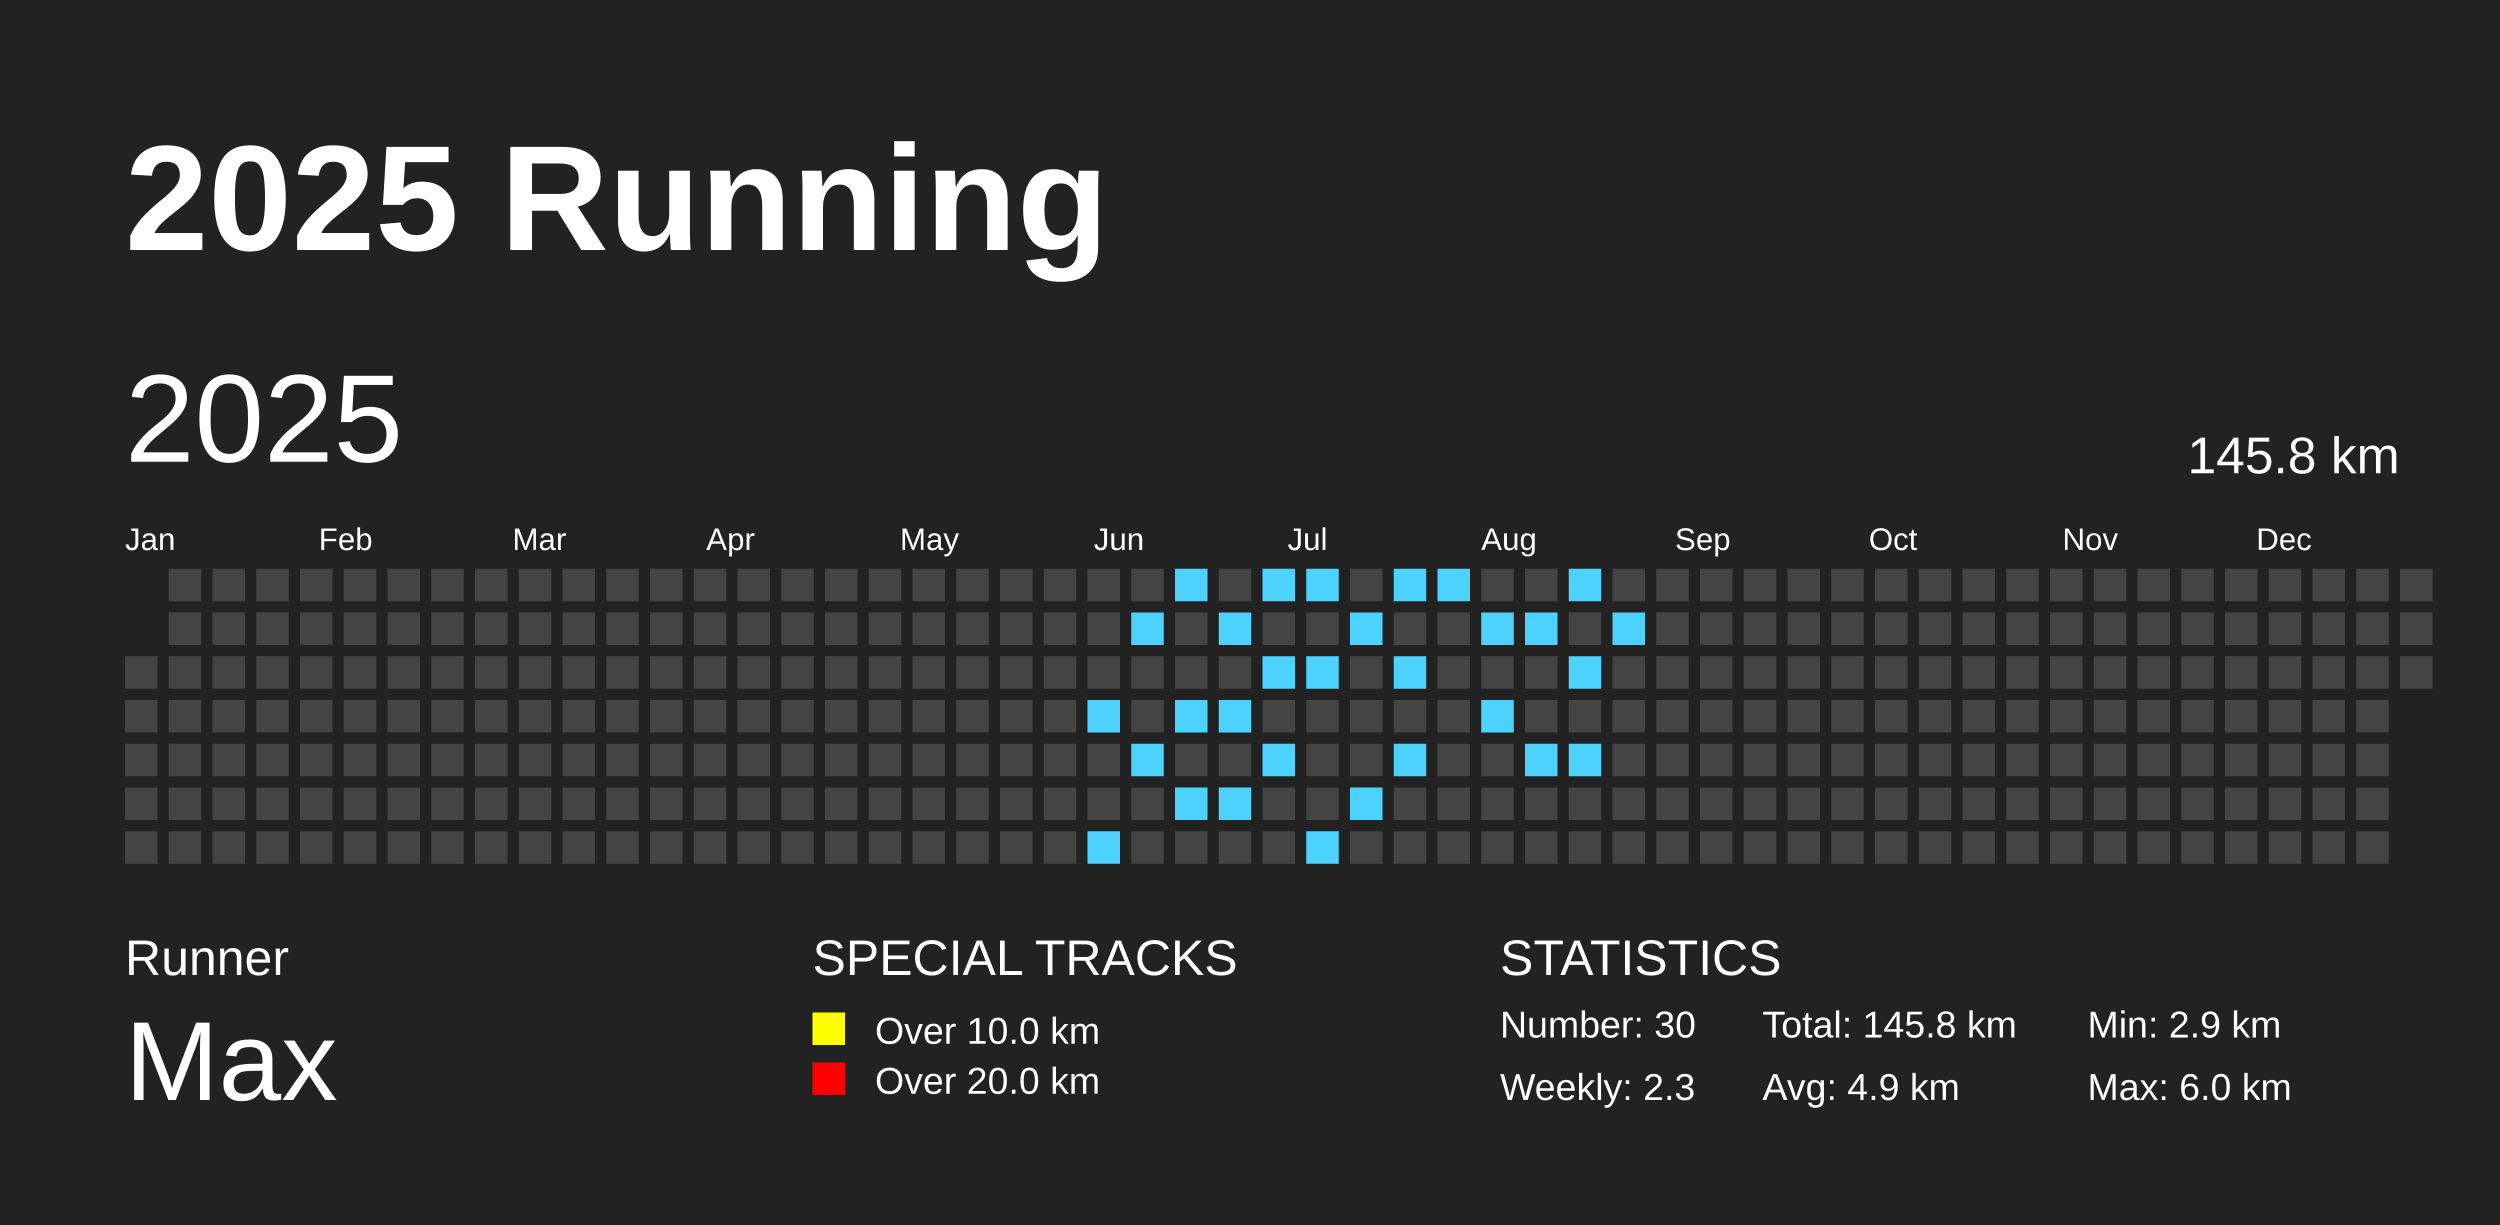
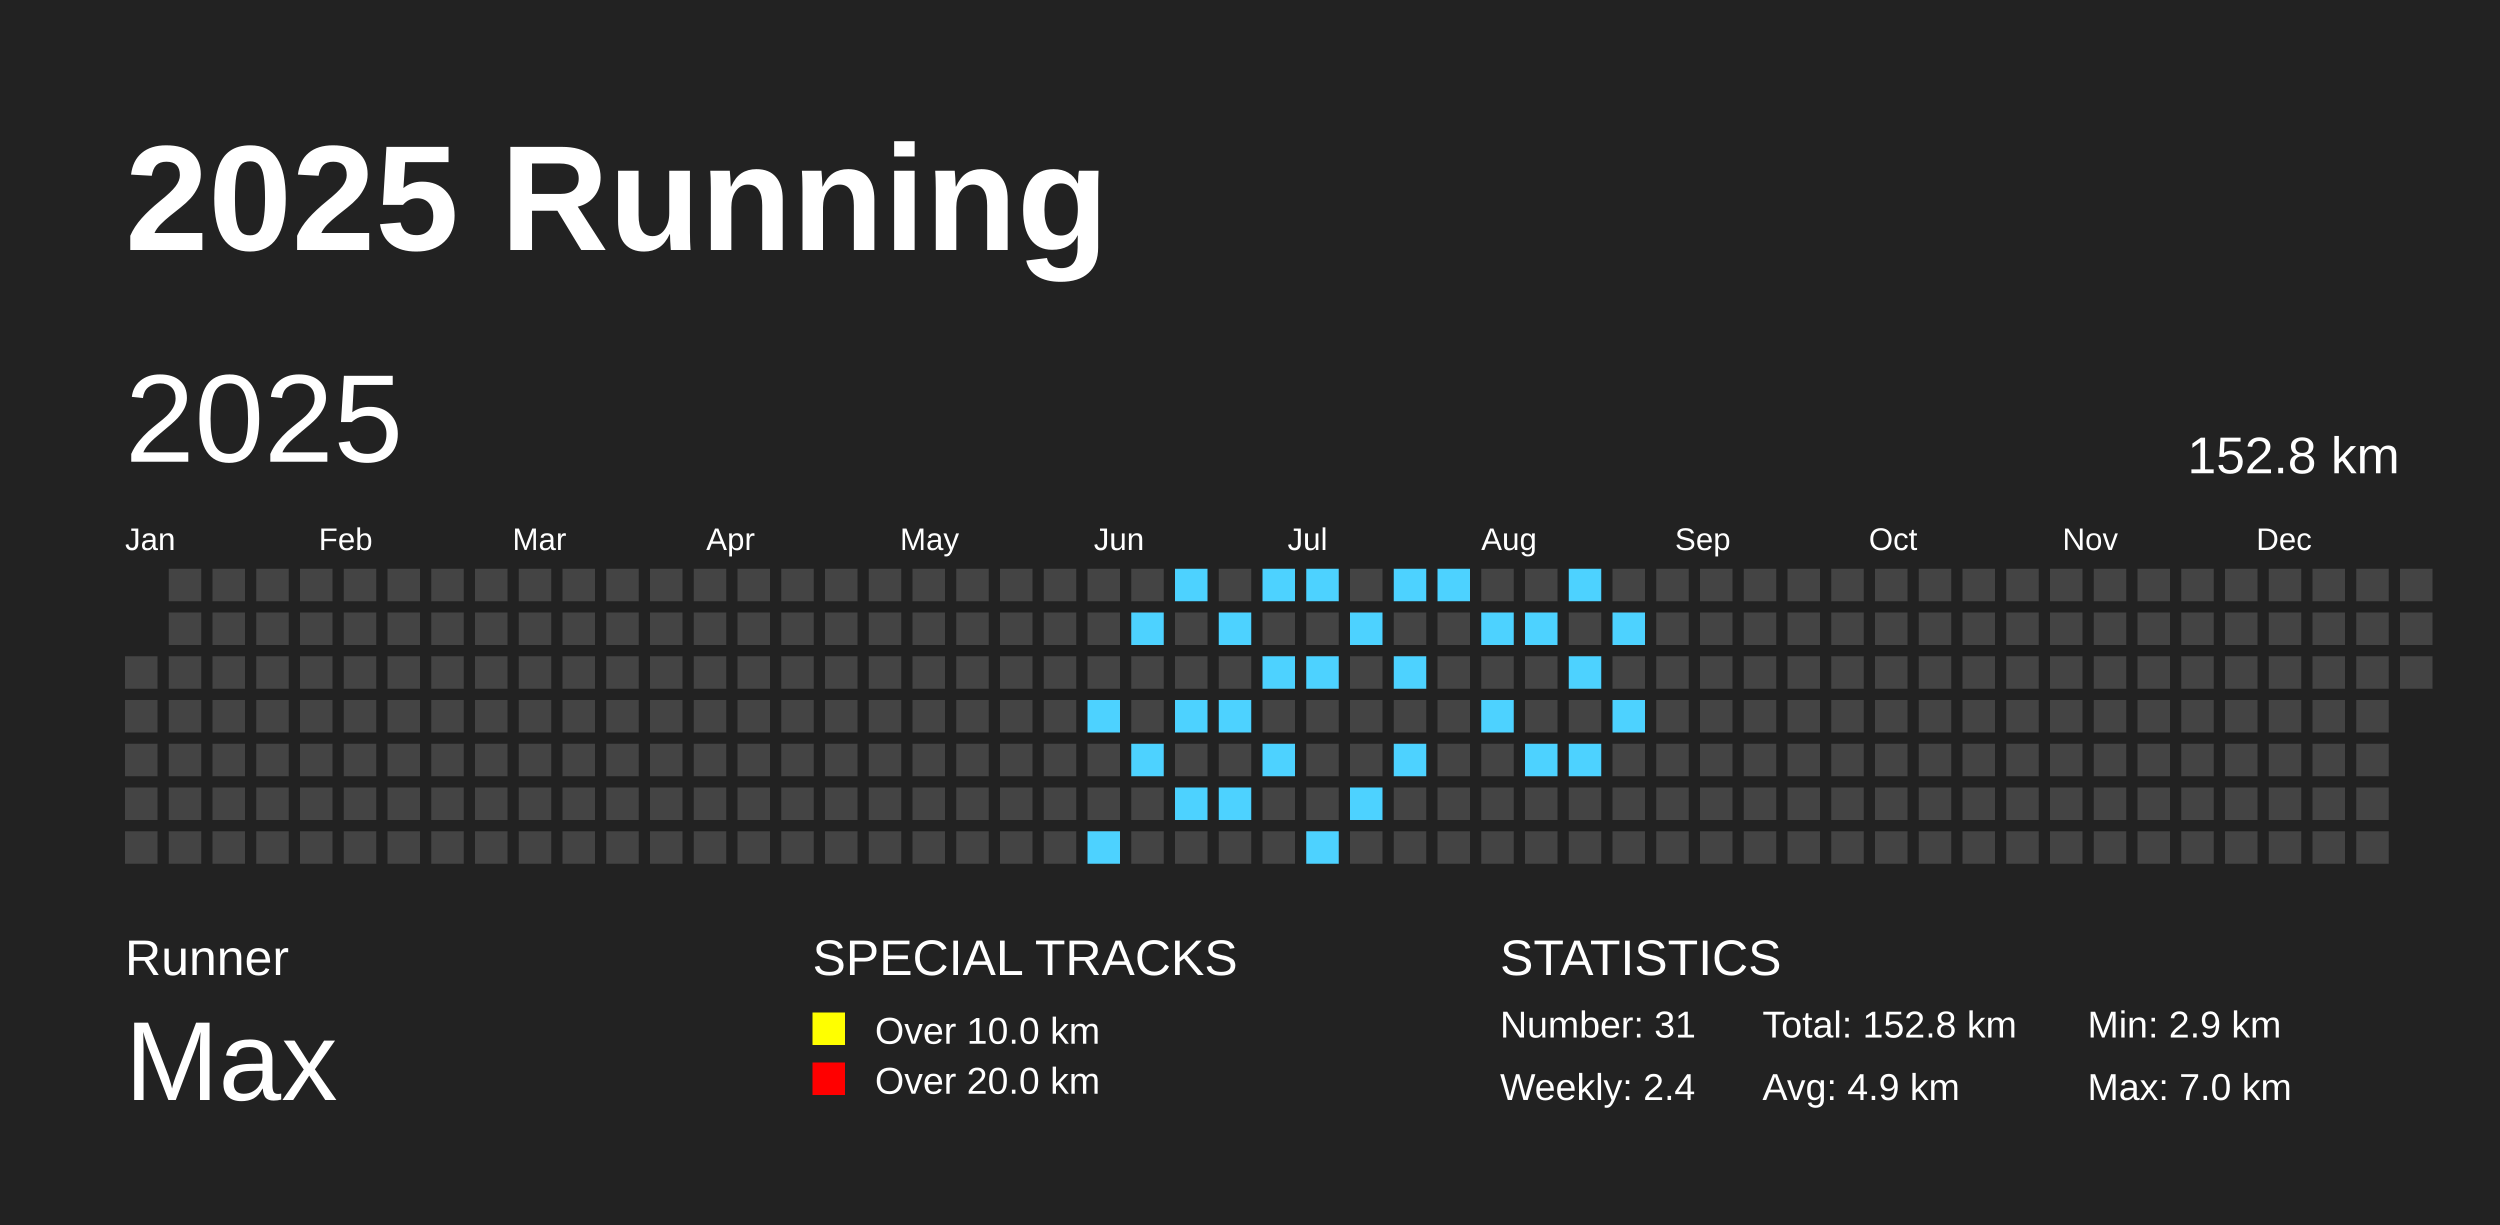
<svg xmlns="http://www.w3.org/2000/svg" baseProfile="full" height="98mm" version="1.1" viewBox="0,0,200,98" width="200mm">
  <defs />
  <rect fill="#222222" height="98" width="200" x="0" y="0" />
  <text fill="#FFFFFF" style="font-size:12px; font-family:Arial; font-weight:bold;" x="10" y="20">2025 Running</text>
  <text fill="#FFFFFF" style="font-size:4px; font-family:Arial" x="10" y="78">Runner</text>
  <text fill="#FFFFFF" style="font-size:9px; font-family:Arial" x="10" y="88">Max</text>
  <text fill="#FFFFFF" style="font-size:4px; font-family:Arial" x="65" y="78">SPECIAL TRACKS</text>
  <rect fill="yellow" height="2.6" width="2.6" x="65" y="81" />
  <text fill="#FFFFFF" style="font-size:3px; font-family:Arial" x="70" y="83.5">Over 10.0 km</text>
  <rect fill="red" height="2.6" width="2.6" x="65" y="85" />
  <text fill="#FFFFFF" style="font-size:3px; font-family:Arial" x="70" y="87.5">Over 20.0 km</text>
  <text fill="#FFFFFF" style="font-size:4px; font-family:Arial" x="120" y="78">STATISTICS</text>
-   <text fill="#FFFFFF" style="font-size:3px; font-family:Arial" x="120" y="83">Number: 30</text>
-   <text fill="#FFFFFF" style="font-size:3px; font-family:Arial" x="120" y="88">Weekly: 2.3</text>
-   <text fill="#FFFFFF" style="font-size:3px; font-family:Arial" x="141" y="83">Total: 145.8 km</text>
+   <text fill="#FFFFFF" style="font-size:3px; font-family:Arial" x="120" y="83">Number: 31</text>
+   <text fill="#FFFFFF" style="font-size:3px; font-family:Arial" x="120" y="88">Weekly: 2.4</text>
+   <text fill="#FFFFFF" style="font-size:3px; font-family:Arial" x="141" y="83">Total: 152.8 km</text>
  <text fill="#FFFFFF" style="font-size:3px; font-family:Arial" x="141" y="88">Avg: 4.9 km</text>
  <text fill="#FFFFFF" style="font-size:3px; font-family:Arial" x="167" y="83">Min: 2.9 km</text>
-   <text fill="#FFFFFF" style="font-size:3px; font-family:Arial" x="167" y="88">Max: 6.0 km</text>
+   <text fill="#FFFFFF" style="font-size:3px; font-family:Arial" x="167" y="88">Max: 7.0 km</text>
  <text dominant-baseline="hanging" fill="#FFFFFF" style="font-size:10.0px; font-family:Arial;" x="10" y="30">2025</text>
-   <text dominant-baseline="hanging" fill="#FFFFFF" style="font-size:4.125px; font-family:Arial;" x="175" y="35">145.8 km</text>
+   <text dominant-baseline="hanging" fill="#FFFFFF" style="font-size:4.125px; font-family:Arial;" x="175" y="35">152.8 km</text>
  <text fill="#FFFFFF" style="font-size:2.5px; font-family:Arial" x="10.0" y="44">Jan</text>
  <text fill="#FFFFFF" style="font-size:2.5px; font-family:Arial" x="25.5" y="44">Feb</text>
  <text fill="#FFFFFF" style="font-size:2.5px; font-family:Arial" x="41.0" y="44">Mar</text>
  <text fill="#FFFFFF" style="font-size:2.5px; font-family:Arial" x="56.5" y="44">Apr</text>
  <text fill="#FFFFFF" style="font-size:2.5px; font-family:Arial" x="72.0" y="44">May</text>
  <text fill="#FFFFFF" style="font-size:2.5px; font-family:Arial" x="87.5" y="44">Jun</text>
  <text fill="#FFFFFF" style="font-size:2.5px; font-family:Arial" x="103.0" y="44">Jul</text>
  <text fill="#FFFFFF" style="font-size:2.5px; font-family:Arial" x="118.5" y="44">Aug</text>
  <text fill="#FFFFFF" style="font-size:2.5px; font-family:Arial" x="134.0" y="44">Sep</text>
  <text fill="#FFFFFF" style="font-size:2.5px; font-family:Arial" x="149.5" y="44">Oct</text>
  <text fill="#FFFFFF" style="font-size:2.5px; font-family:Arial" x="165.0" y="44">Nov</text>
  <text fill="#FFFFFF" style="font-size:2.5px; font-family:Arial" x="180.5" y="44">Dec</text>
  <rect fill="#444444" height="2.6" width="2.6" x="10.0" y="52.5" />
  <rect fill="#444444" height="2.6" width="2.6" x="10.0" y="56.0" />
  <rect fill="#444444" height="2.6" width="2.6" x="10.0" y="59.5" />
  <rect fill="#444444" height="2.6" width="2.6" x="10.0" y="63.0" />
  <rect fill="#444444" height="2.6" width="2.6" x="10.0" y="66.5" />
  <rect fill="#444444" height="2.6" width="2.6" x="13.5" y="45.5" />
  <rect fill="#444444" height="2.6" width="2.6" x="13.5" y="49.0" />
  <rect fill="#444444" height="2.6" width="2.6" x="13.5" y="52.5" />
  <rect fill="#444444" height="2.6" width="2.6" x="13.5" y="56.0" />
  <rect fill="#444444" height="2.6" width="2.6" x="13.5" y="59.5" />
  <rect fill="#444444" height="2.6" width="2.6" x="13.5" y="63.0" />
  <rect fill="#444444" height="2.6" width="2.6" x="13.5" y="66.5" />
  <rect fill="#444444" height="2.6" width="2.6" x="17.0" y="45.5" />
  <rect fill="#444444" height="2.6" width="2.6" x="17.0" y="49.0" />
  <rect fill="#444444" height="2.6" width="2.6" x="17.0" y="52.5" />
  <rect fill="#444444" height="2.6" width="2.6" x="17.0" y="56.0" />
  <rect fill="#444444" height="2.6" width="2.6" x="17.0" y="59.5" />
  <rect fill="#444444" height="2.6" width="2.6" x="17.0" y="63.0" />
  <rect fill="#444444" height="2.6" width="2.6" x="17.0" y="66.5" />
  <rect fill="#444444" height="2.6" width="2.6" x="20.5" y="45.5" />
  <rect fill="#444444" height="2.6" width="2.6" x="20.5" y="49.0" />
  <rect fill="#444444" height="2.6" width="2.6" x="20.5" y="52.5" />
  <rect fill="#444444" height="2.6" width="2.6" x="20.5" y="56.0" />
  <rect fill="#444444" height="2.6" width="2.6" x="20.5" y="59.5" />
  <rect fill="#444444" height="2.6" width="2.6" x="20.5" y="63.0" />
  <rect fill="#444444" height="2.6" width="2.6" x="20.5" y="66.5" />
  <rect fill="#444444" height="2.6" width="2.6" x="24.0" y="45.5" />
  <rect fill="#444444" height="2.6" width="2.6" x="24.0" y="49.0" />
  <rect fill="#444444" height="2.6" width="2.6" x="24.0" y="52.5" />
  <rect fill="#444444" height="2.6" width="2.6" x="24.0" y="56.0" />
  <rect fill="#444444" height="2.6" width="2.6" x="24.0" y="59.5" />
  <rect fill="#444444" height="2.6" width="2.6" x="24.0" y="63.0" />
  <rect fill="#444444" height="2.6" width="2.6" x="24.0" y="66.5" />
  <rect fill="#444444" height="2.6" width="2.6" x="27.5" y="45.5" />
  <rect fill="#444444" height="2.6" width="2.6" x="27.5" y="49.0" />
  <rect fill="#444444" height="2.6" width="2.6" x="27.5" y="52.5" />
  <rect fill="#444444" height="2.6" width="2.6" x="27.5" y="56.0" />
  <rect fill="#444444" height="2.6" width="2.6" x="27.5" y="59.5" />
  <rect fill="#444444" height="2.6" width="2.6" x="27.5" y="63.0" />
  <rect fill="#444444" height="2.6" width="2.6" x="27.5" y="66.5" />
  <rect fill="#444444" height="2.6" width="2.6" x="31.0" y="45.5" />
  <rect fill="#444444" height="2.6" width="2.6" x="31.0" y="49.0" />
  <rect fill="#444444" height="2.6" width="2.6" x="31.0" y="52.5" />
  <rect fill="#444444" height="2.6" width="2.6" x="31.0" y="56.0" />
  <rect fill="#444444" height="2.6" width="2.6" x="31.0" y="59.5" />
  <rect fill="#444444" height="2.6" width="2.6" x="31.0" y="63.0" />
  <rect fill="#444444" height="2.6" width="2.6" x="31.0" y="66.5" />
  <rect fill="#444444" height="2.6" width="2.6" x="34.5" y="45.5" />
  <rect fill="#444444" height="2.6" width="2.6" x="34.5" y="49.0" />
  <rect fill="#444444" height="2.6" width="2.6" x="34.5" y="52.5" />
  <rect fill="#444444" height="2.6" width="2.6" x="34.5" y="56.0" />
  <rect fill="#444444" height="2.6" width="2.6" x="34.5" y="59.5" />
  <rect fill="#444444" height="2.6" width="2.6" x="34.5" y="63.0" />
  <rect fill="#444444" height="2.6" width="2.6" x="34.5" y="66.5" />
  <rect fill="#444444" height="2.6" width="2.6" x="38.0" y="45.5" />
  <rect fill="#444444" height="2.6" width="2.6" x="38.0" y="49.0" />
  <rect fill="#444444" height="2.6" width="2.6" x="38.0" y="52.5" />
  <rect fill="#444444" height="2.6" width="2.6" x="38.0" y="56.0" />
  <rect fill="#444444" height="2.6" width="2.6" x="38.0" y="59.5" />
  <rect fill="#444444" height="2.6" width="2.6" x="38.0" y="63.0" />
  <rect fill="#444444" height="2.6" width="2.6" x="38.0" y="66.5" />
  <rect fill="#444444" height="2.6" width="2.6" x="41.5" y="45.5" />
  <rect fill="#444444" height="2.6" width="2.6" x="41.5" y="49.0" />
  <rect fill="#444444" height="2.6" width="2.6" x="41.5" y="52.5" />
  <rect fill="#444444" height="2.6" width="2.6" x="41.5" y="56.0" />
  <rect fill="#444444" height="2.6" width="2.6" x="41.5" y="59.5" />
  <rect fill="#444444" height="2.6" width="2.6" x="41.5" y="63.0" />
  <rect fill="#444444" height="2.6" width="2.6" x="41.5" y="66.5" />
  <rect fill="#444444" height="2.6" width="2.6" x="45.0" y="45.5" />
  <rect fill="#444444" height="2.6" width="2.6" x="45.0" y="49.0" />
  <rect fill="#444444" height="2.6" width="2.6" x="45.0" y="52.5" />
  <rect fill="#444444" height="2.6" width="2.6" x="45.0" y="56.0" />
  <rect fill="#444444" height="2.6" width="2.6" x="45.0" y="59.5" />
  <rect fill="#444444" height="2.6" width="2.6" x="45.0" y="63.0" />
  <rect fill="#444444" height="2.6" width="2.6" x="45.0" y="66.5" />
  <rect fill="#444444" height="2.6" width="2.6" x="48.5" y="45.5" />
  <rect fill="#444444" height="2.6" width="2.6" x="48.5" y="49.0" />
  <rect fill="#444444" height="2.6" width="2.6" x="48.5" y="52.5" />
  <rect fill="#444444" height="2.6" width="2.6" x="48.5" y="56.0" />
  <rect fill="#444444" height="2.6" width="2.6" x="48.5" y="59.5" />
  <rect fill="#444444" height="2.6" width="2.6" x="48.5" y="63.0" />
  <rect fill="#444444" height="2.6" width="2.6" x="48.5" y="66.5" />
  <rect fill="#444444" height="2.6" width="2.6" x="52.0" y="45.5" />
  <rect fill="#444444" height="2.6" width="2.6" x="52.0" y="49.0" />
  <rect fill="#444444" height="2.6" width="2.6" x="52.0" y="52.5" />
  <rect fill="#444444" height="2.6" width="2.6" x="52.0" y="56.0" />
  <rect fill="#444444" height="2.6" width="2.6" x="52.0" y="59.5" />
  <rect fill="#444444" height="2.6" width="2.6" x="52.0" y="63.0" />
  <rect fill="#444444" height="2.6" width="2.6" x="52.0" y="66.5" />
  <rect fill="#444444" height="2.6" width="2.6" x="55.5" y="45.5" />
  <rect fill="#444444" height="2.6" width="2.6" x="55.5" y="49.0" />
  <rect fill="#444444" height="2.6" width="2.6" x="55.5" y="52.5" />
  <rect fill="#444444" height="2.6" width="2.6" x="55.5" y="56.0" />
  <rect fill="#444444" height="2.6" width="2.6" x="55.5" y="59.5" />
  <rect fill="#444444" height="2.6" width="2.6" x="55.5" y="63.0" />
  <rect fill="#444444" height="2.6" width="2.6" x="55.5" y="66.5" />
  <rect fill="#444444" height="2.6" width="2.6" x="59.0" y="45.5" />
  <rect fill="#444444" height="2.6" width="2.6" x="59.0" y="49.0" />
  <rect fill="#444444" height="2.6" width="2.6" x="59.0" y="52.5" />
  <rect fill="#444444" height="2.6" width="2.6" x="59.0" y="56.0" />
  <rect fill="#444444" height="2.6" width="2.6" x="59.0" y="59.5" />
  <rect fill="#444444" height="2.6" width="2.6" x="59.0" y="63.0" />
  <rect fill="#444444" height="2.6" width="2.6" x="59.0" y="66.5" />
  <rect fill="#444444" height="2.6" width="2.6" x="62.5" y="45.5" />
  <rect fill="#444444" height="2.6" width="2.6" x="62.5" y="49.0" />
  <rect fill="#444444" height="2.6" width="2.6" x="62.5" y="52.5" />
  <rect fill="#444444" height="2.6" width="2.6" x="62.5" y="56.0" />
  <rect fill="#444444" height="2.6" width="2.6" x="62.5" y="59.5" />
  <rect fill="#444444" height="2.6" width="2.6" x="62.5" y="63.0" />
  <rect fill="#444444" height="2.6" width="2.6" x="62.5" y="66.5" />
  <rect fill="#444444" height="2.6" width="2.6" x="66.0" y="45.5" />
  <rect fill="#444444" height="2.6" width="2.6" x="66.0" y="49.0" />
  <rect fill="#444444" height="2.6" width="2.6" x="66.0" y="52.5" />
  <rect fill="#444444" height="2.6" width="2.6" x="66.0" y="56.0" />
  <rect fill="#444444" height="2.6" width="2.6" x="66.0" y="59.5" />
  <rect fill="#444444" height="2.6" width="2.6" x="66.0" y="63.0" />
  <rect fill="#444444" height="2.6" width="2.6" x="66.0" y="66.5" />
  <rect fill="#444444" height="2.6" width="2.6" x="69.5" y="45.5" />
  <rect fill="#444444" height="2.6" width="2.6" x="69.5" y="49.0" />
  <rect fill="#444444" height="2.6" width="2.6" x="69.5" y="52.5" />
  <rect fill="#444444" height="2.6" width="2.6" x="69.5" y="56.0" />
  <rect fill="#444444" height="2.6" width="2.6" x="69.5" y="59.5" />
  <rect fill="#444444" height="2.6" width="2.6" x="69.5" y="63.0" />
  <rect fill="#444444" height="2.6" width="2.6" x="69.5" y="66.5" />
  <rect fill="#444444" height="2.6" width="2.6" x="73.0" y="45.5" />
  <rect fill="#444444" height="2.6" width="2.6" x="73.0" y="49.0" />
  <rect fill="#444444" height="2.6" width="2.6" x="73.0" y="52.5" />
  <rect fill="#444444" height="2.6" width="2.6" x="73.0" y="56.0" />
  <rect fill="#444444" height="2.6" width="2.6" x="73.0" y="59.5" />
  <rect fill="#444444" height="2.6" width="2.6" x="73.0" y="63.0" />
  <rect fill="#444444" height="2.6" width="2.6" x="73.0" y="66.5" />
  <rect fill="#444444" height="2.6" width="2.6" x="76.5" y="45.5" />
  <rect fill="#444444" height="2.6" width="2.6" x="76.5" y="49.0" />
  <rect fill="#444444" height="2.6" width="2.6" x="76.5" y="52.5" />
  <rect fill="#444444" height="2.6" width="2.6" x="76.5" y="56.0" />
  <rect fill="#444444" height="2.6" width="2.6" x="76.5" y="59.5" />
  <rect fill="#444444" height="2.6" width="2.6" x="76.5" y="63.0" />
  <rect fill="#444444" height="2.6" width="2.6" x="76.5" y="66.5" />
  <rect fill="#444444" height="2.6" width="2.6" x="80.0" y="45.5" />
  <rect fill="#444444" height="2.6" width="2.6" x="80.0" y="49.0" />
  <rect fill="#444444" height="2.6" width="2.6" x="80.0" y="52.5" />
  <rect fill="#444444" height="2.6" width="2.6" x="80.0" y="56.0" />
  <rect fill="#444444" height="2.6" width="2.6" x="80.0" y="59.5" />
  <rect fill="#444444" height="2.6" width="2.6" x="80.0" y="63.0" />
  <rect fill="#444444" height="2.6" width="2.6" x="80.0" y="66.5" />
  <rect fill="#444444" height="2.6" width="2.6" x="83.5" y="45.5" />
  <rect fill="#444444" height="2.6" width="2.6" x="83.5" y="49.0" />
  <rect fill="#444444" height="2.6" width="2.6" x="83.5" y="52.5" />
  <rect fill="#444444" height="2.6" width="2.6" x="83.5" y="56.0" />
  <rect fill="#444444" height="2.6" width="2.6" x="83.5" y="59.5" />
  <rect fill="#444444" height="2.6" width="2.6" x="83.5" y="63.0" />
  <rect fill="#444444" height="2.6" width="2.6" x="83.5" y="66.5" />
  <rect fill="#444444" height="2.6" width="2.6" x="87.0" y="45.5" />
  <rect fill="#444444" height="2.6" width="2.6" x="87.0" y="49.0" />
  <rect fill="#444444" height="2.6" width="2.6" x="87.0" y="52.5" />
  <rect fill="#4DD2FF" height="2.6" width="2.6" x="87.0" y="56.0" />
  <rect fill="#444444" height="2.6" width="2.6" x="87.0" y="59.5" />
  <rect fill="#444444" height="2.6" width="2.6" x="87.0" y="63.0" />
  <rect fill="#4DD2FF" height="2.6" width="2.6" x="87.0" y="66.5" />
  <rect fill="#444444" height="2.6" width="2.6" x="90.5" y="45.5" />
  <rect fill="#4DD2FF" height="2.6" width="2.6" x="90.5" y="49.0" />
  <rect fill="#444444" height="2.6" width="2.6" x="90.5" y="52.5" />
  <rect fill="#444444" height="2.6" width="2.6" x="90.5" y="56.0" />
  <rect fill="#4DD2FF" height="2.6" width="2.6" x="90.5" y="59.5" />
  <rect fill="#444444" height="2.6" width="2.6" x="90.5" y="63.0" />
  <rect fill="#444444" height="2.6" width="2.6" x="90.5" y="66.5" />
  <rect fill="#4DD2FF" height="2.6" width="2.6" x="94.0" y="45.5" />
  <rect fill="#444444" height="2.6" width="2.6" x="94.0" y="49.0" />
  <rect fill="#444444" height="2.6" width="2.6" x="94.0" y="52.5" />
  <rect fill="#4DD2FF" height="2.6" width="2.6" x="94.0" y="56.0" />
  <rect fill="#444444" height="2.6" width="2.6" x="94.0" y="59.5" />
  <rect fill="#4DD2FF" height="2.6" width="2.6" x="94.0" y="63.0" />
  <rect fill="#444444" height="2.6" width="2.6" x="94.0" y="66.5" />
  <rect fill="#444444" height="2.6" width="2.6" x="97.5" y="45.5" />
  <rect fill="#4DD2FF" height="2.6" width="2.6" x="97.5" y="49.0" />
  <rect fill="#444444" height="2.6" width="2.6" x="97.5" y="52.5" />
  <rect fill="#4DD2FF" height="2.6" width="2.6" x="97.5" y="56.0" />
  <rect fill="#444444" height="2.6" width="2.6" x="97.5" y="59.5" />
  <rect fill="#4DD2FF" height="2.6" width="2.6" x="97.5" y="63.0" />
  <rect fill="#444444" height="2.6" width="2.6" x="97.5" y="66.5" />
  <rect fill="#4DD2FF" height="2.6" width="2.6" x="101.0" y="45.5" />
  <rect fill="#444444" height="2.6" width="2.6" x="101.0" y="49.0" />
  <rect fill="#4DD2FF" height="2.6" width="2.6" x="101.0" y="52.5" />
  <rect fill="#444444" height="2.6" width="2.6" x="101.0" y="56.0" />
  <rect fill="#4DD2FF" height="2.6" width="2.6" x="101.0" y="59.5" />
  <rect fill="#444444" height="2.6" width="2.6" x="101.0" y="63.0" />
  <rect fill="#444444" height="2.6" width="2.6" x="101.0" y="66.5" />
  <rect fill="#4DD2FF" height="2.6" width="2.6" x="104.5" y="45.5" />
  <rect fill="#444444" height="2.6" width="2.6" x="104.5" y="49.0" />
  <rect fill="#4DD2FF" height="2.6" width="2.6" x="104.5" y="52.5" />
  <rect fill="#444444" height="2.6" width="2.6" x="104.5" y="56.0" />
  <rect fill="#444444" height="2.6" width="2.6" x="104.5" y="59.5" />
  <rect fill="#444444" height="2.6" width="2.6" x="104.5" y="63.0" />
  <rect fill="#4DD2FF" height="2.6" width="2.6" x="104.5" y="66.5" />
  <rect fill="#444444" height="2.6" width="2.6" x="108.0" y="45.5" />
  <rect fill="#4DD2FF" height="2.6" width="2.6" x="108.0" y="49.0" />
  <rect fill="#444444" height="2.6" width="2.6" x="108.0" y="52.5" />
  <rect fill="#444444" height="2.6" width="2.6" x="108.0" y="56.0" />
  <rect fill="#444444" height="2.6" width="2.6" x="108.0" y="59.5" />
  <rect fill="#4DD2FF" height="2.6" width="2.6" x="108.0" y="63.0" />
  <rect fill="#444444" height="2.6" width="2.6" x="108.0" y="66.5" />
  <rect fill="#4DD2FF" height="2.6" width="2.6" x="111.5" y="45.5" />
  <rect fill="#444444" height="2.6" width="2.6" x="111.5" y="49.0" />
  <rect fill="#4DD2FF" height="2.6" width="2.6" x="111.5" y="52.5" />
  <rect fill="#444444" height="2.6" width="2.6" x="111.5" y="56.0" />
  <rect fill="#4DD2FF" height="2.6" width="2.6" x="111.5" y="59.5" />
  <rect fill="#444444" height="2.6" width="2.6" x="111.5" y="63.0" />
  <rect fill="#444444" height="2.6" width="2.6" x="111.5" y="66.5" />
  <rect fill="#4DD2FF" height="2.6" width="2.6" x="115.0" y="45.5" />
  <rect fill="#444444" height="2.6" width="2.6" x="115.0" y="49.0" />
  <rect fill="#444444" height="2.6" width="2.6" x="115.0" y="52.5" />
  <rect fill="#444444" height="2.6" width="2.6" x="115.0" y="56.0" />
  <rect fill="#444444" height="2.6" width="2.6" x="115.0" y="59.5" />
  <rect fill="#444444" height="2.6" width="2.6" x="115.0" y="63.0" />
  <rect fill="#444444" height="2.6" width="2.6" x="115.0" y="66.5" />
  <rect fill="#444444" height="2.6" width="2.6" x="118.5" y="45.5" />
  <rect fill="#4DD2FF" height="2.6" width="2.6" x="118.5" y="49.0" />
  <rect fill="#444444" height="2.6" width="2.6" x="118.5" y="52.5" />
  <rect fill="#4DD2FF" height="2.6" width="2.6" x="118.5" y="56.0" />
  <rect fill="#444444" height="2.6" width="2.6" x="118.5" y="59.5" />
  <rect fill="#444444" height="2.6" width="2.6" x="118.5" y="63.0" />
  <rect fill="#444444" height="2.6" width="2.6" x="118.5" y="66.5" />
  <rect fill="#444444" height="2.6" width="2.6" x="122.0" y="45.5" />
  <rect fill="#4DD2FF" height="2.6" width="2.6" x="122.0" y="49.0" />
  <rect fill="#444444" height="2.6" width="2.6" x="122.0" y="52.5" />
  <rect fill="#444444" height="2.6" width="2.6" x="122.0" y="56.0" />
  <rect fill="#4DD2FF" height="2.6" width="2.6" x="122.0" y="59.5" />
  <rect fill="#444444" height="2.6" width="2.6" x="122.0" y="63.0" />
  <rect fill="#444444" height="2.6" width="2.6" x="122.0" y="66.5" />
  <rect fill="#4DD2FF" height="2.6" width="2.6" x="125.5" y="45.5" />
  <rect fill="#444444" height="2.6" width="2.6" x="125.5" y="49.0" />
  <rect fill="#4DD2FF" height="2.6" width="2.6" x="125.5" y="52.5" />
  <rect fill="#444444" height="2.6" width="2.6" x="125.5" y="56.0" />
  <rect fill="#4DD2FF" height="2.6" width="2.6" x="125.5" y="59.5" />
  <rect fill="#444444" height="2.6" width="2.6" x="125.5" y="63.0" />
  <rect fill="#444444" height="2.6" width="2.6" x="125.5" y="66.5" />
  <rect fill="#444444" height="2.6" width="2.6" x="129.0" y="45.5" />
  <rect fill="#4DD2FF" height="2.6" width="2.6" x="129.0" y="49.0" />
  <rect fill="#444444" height="2.6" width="2.6" x="129.0" y="52.5" />
-   <rect fill="#444444" height="2.6" width="2.6" x="129.0" y="56.0" />
+   <rect fill="#4DD2FF" height="2.6" width="2.6" x="129.0" y="56.0" />
  <rect fill="#444444" height="2.6" width="2.6" x="129.0" y="59.5" />
  <rect fill="#444444" height="2.6" width="2.6" x="129.0" y="63.0" />
  <rect fill="#444444" height="2.6" width="2.6" x="129.0" y="66.5" />
  <rect fill="#444444" height="2.6" width="2.6" x="132.5" y="45.5" />
  <rect fill="#444444" height="2.6" width="2.6" x="132.5" y="49.0" />
  <rect fill="#444444" height="2.6" width="2.6" x="132.5" y="52.5" />
  <rect fill="#444444" height="2.6" width="2.6" x="132.5" y="56.0" />
  <rect fill="#444444" height="2.6" width="2.6" x="132.5" y="59.5" />
  <rect fill="#444444" height="2.6" width="2.6" x="132.5" y="63.0" />
  <rect fill="#444444" height="2.6" width="2.6" x="132.5" y="66.5" />
  <rect fill="#444444" height="2.6" width="2.6" x="136.0" y="45.5" />
  <rect fill="#444444" height="2.6" width="2.6" x="136.0" y="49.0" />
  <rect fill="#444444" height="2.6" width="2.6" x="136.0" y="52.5" />
  <rect fill="#444444" height="2.6" width="2.6" x="136.0" y="56.0" />
  <rect fill="#444444" height="2.6" width="2.6" x="136.0" y="59.5" />
  <rect fill="#444444" height="2.6" width="2.6" x="136.0" y="63.0" />
  <rect fill="#444444" height="2.6" width="2.6" x="136.0" y="66.5" />
  <rect fill="#444444" height="2.6" width="2.6" x="139.5" y="45.5" />
  <rect fill="#444444" height="2.6" width="2.6" x="139.5" y="49.0" />
  <rect fill="#444444" height="2.6" width="2.6" x="139.5" y="52.5" />
  <rect fill="#444444" height="2.6" width="2.6" x="139.5" y="56.0" />
  <rect fill="#444444" height="2.6" width="2.6" x="139.5" y="59.5" />
  <rect fill="#444444" height="2.6" width="2.6" x="139.5" y="63.0" />
  <rect fill="#444444" height="2.6" width="2.6" x="139.5" y="66.5" />
  <rect fill="#444444" height="2.6" width="2.6" x="143.0" y="45.5" />
  <rect fill="#444444" height="2.6" width="2.6" x="143.0" y="49.0" />
  <rect fill="#444444" height="2.6" width="2.6" x="143.0" y="52.5" />
  <rect fill="#444444" height="2.6" width="2.6" x="143.0" y="56.0" />
  <rect fill="#444444" height="2.6" width="2.6" x="143.0" y="59.5" />
  <rect fill="#444444" height="2.6" width="2.6" x="143.0" y="63.0" />
  <rect fill="#444444" height="2.6" width="2.6" x="143.0" y="66.5" />
  <rect fill="#444444" height="2.6" width="2.6" x="146.5" y="45.5" />
  <rect fill="#444444" height="2.6" width="2.6" x="146.5" y="49.0" />
  <rect fill="#444444" height="2.6" width="2.6" x="146.5" y="52.5" />
  <rect fill="#444444" height="2.6" width="2.6" x="146.5" y="56.0" />
  <rect fill="#444444" height="2.6" width="2.6" x="146.5" y="59.5" />
  <rect fill="#444444" height="2.6" width="2.6" x="146.5" y="63.0" />
  <rect fill="#444444" height="2.6" width="2.6" x="146.5" y="66.5" />
  <rect fill="#444444" height="2.6" width="2.6" x="150.0" y="45.5" />
  <rect fill="#444444" height="2.6" width="2.6" x="150.0" y="49.0" />
  <rect fill="#444444" height="2.6" width="2.6" x="150.0" y="52.5" />
  <rect fill="#444444" height="2.6" width="2.6" x="150.0" y="56.0" />
  <rect fill="#444444" height="2.6" width="2.6" x="150.0" y="59.5" />
  <rect fill="#444444" height="2.6" width="2.6" x="150.0" y="63.0" />
  <rect fill="#444444" height="2.6" width="2.6" x="150.0" y="66.5" />
  <rect fill="#444444" height="2.6" width="2.6" x="153.5" y="45.5" />
  <rect fill="#444444" height="2.6" width="2.6" x="153.5" y="49.0" />
  <rect fill="#444444" height="2.6" width="2.6" x="153.5" y="52.5" />
  <rect fill="#444444" height="2.6" width="2.6" x="153.5" y="56.0" />
  <rect fill="#444444" height="2.6" width="2.6" x="153.5" y="59.5" />
  <rect fill="#444444" height="2.6" width="2.6" x="153.5" y="63.0" />
  <rect fill="#444444" height="2.6" width="2.6" x="153.5" y="66.5" />
  <rect fill="#444444" height="2.6" width="2.6" x="157.0" y="45.5" />
  <rect fill="#444444" height="2.6" width="2.6" x="157.0" y="49.0" />
  <rect fill="#444444" height="2.6" width="2.6" x="157.0" y="52.5" />
  <rect fill="#444444" height="2.6" width="2.6" x="157.0" y="56.0" />
  <rect fill="#444444" height="2.6" width="2.6" x="157.0" y="59.5" />
  <rect fill="#444444" height="2.6" width="2.6" x="157.0" y="63.0" />
  <rect fill="#444444" height="2.6" width="2.6" x="157.0" y="66.5" />
  <rect fill="#444444" height="2.6" width="2.6" x="160.5" y="45.5" />
  <rect fill="#444444" height="2.6" width="2.6" x="160.5" y="49.0" />
  <rect fill="#444444" height="2.6" width="2.6" x="160.5" y="52.5" />
  <rect fill="#444444" height="2.6" width="2.6" x="160.5" y="56.0" />
  <rect fill="#444444" height="2.6" width="2.6" x="160.5" y="59.5" />
  <rect fill="#444444" height="2.6" width="2.6" x="160.5" y="63.0" />
  <rect fill="#444444" height="2.6" width="2.6" x="160.5" y="66.5" />
  <rect fill="#444444" height="2.6" width="2.6" x="164.0" y="45.5" />
  <rect fill="#444444" height="2.6" width="2.6" x="164.0" y="49.0" />
  <rect fill="#444444" height="2.6" width="2.6" x="164.0" y="52.5" />
  <rect fill="#444444" height="2.6" width="2.6" x="164.0" y="56.0" />
  <rect fill="#444444" height="2.6" width="2.6" x="164.0" y="59.5" />
  <rect fill="#444444" height="2.6" width="2.6" x="164.0" y="63.0" />
  <rect fill="#444444" height="2.6" width="2.6" x="164.0" y="66.5" />
  <rect fill="#444444" height="2.6" width="2.6" x="167.5" y="45.5" />
  <rect fill="#444444" height="2.6" width="2.6" x="167.5" y="49.0" />
  <rect fill="#444444" height="2.6" width="2.6" x="167.5" y="52.5" />
  <rect fill="#444444" height="2.6" width="2.6" x="167.5" y="56.0" />
  <rect fill="#444444" height="2.6" width="2.6" x="167.5" y="59.5" />
  <rect fill="#444444" height="2.6" width="2.6" x="167.5" y="63.0" />
  <rect fill="#444444" height="2.6" width="2.6" x="167.5" y="66.5" />
  <rect fill="#444444" height="2.6" width="2.6" x="171.0" y="45.5" />
  <rect fill="#444444" height="2.6" width="2.6" x="171.0" y="49.0" />
  <rect fill="#444444" height="2.6" width="2.6" x="171.0" y="52.5" />
  <rect fill="#444444" height="2.6" width="2.6" x="171.0" y="56.0" />
  <rect fill="#444444" height="2.6" width="2.6" x="171.0" y="59.5" />
  <rect fill="#444444" height="2.6" width="2.6" x="171.0" y="63.0" />
  <rect fill="#444444" height="2.6" width="2.6" x="171.0" y="66.5" />
  <rect fill="#444444" height="2.6" width="2.6" x="174.5" y="45.5" />
  <rect fill="#444444" height="2.6" width="2.6" x="174.5" y="49.0" />
  <rect fill="#444444" height="2.6" width="2.6" x="174.5" y="52.5" />
  <rect fill="#444444" height="2.6" width="2.6" x="174.5" y="56.0" />
  <rect fill="#444444" height="2.6" width="2.6" x="174.5" y="59.5" />
  <rect fill="#444444" height="2.6" width="2.6" x="174.5" y="63.0" />
  <rect fill="#444444" height="2.6" width="2.6" x="174.5" y="66.5" />
  <rect fill="#444444" height="2.6" width="2.6" x="178.0" y="45.5" />
  <rect fill="#444444" height="2.6" width="2.6" x="178.0" y="49.0" />
  <rect fill="#444444" height="2.6" width="2.6" x="178.0" y="52.5" />
  <rect fill="#444444" height="2.6" width="2.6" x="178.0" y="56.0" />
  <rect fill="#444444" height="2.6" width="2.6" x="178.0" y="59.5" />
  <rect fill="#444444" height="2.6" width="2.6" x="178.0" y="63.0" />
  <rect fill="#444444" height="2.6" width="2.6" x="178.0" y="66.5" />
  <rect fill="#444444" height="2.6" width="2.6" x="181.5" y="45.5" />
  <rect fill="#444444" height="2.6" width="2.6" x="181.5" y="49.0" />
  <rect fill="#444444" height="2.6" width="2.6" x="181.5" y="52.5" />
  <rect fill="#444444" height="2.6" width="2.6" x="181.5" y="56.0" />
  <rect fill="#444444" height="2.6" width="2.6" x="181.5" y="59.5" />
  <rect fill="#444444" height="2.6" width="2.6" x="181.5" y="63.0" />
  <rect fill="#444444" height="2.6" width="2.6" x="181.5" y="66.5" />
  <rect fill="#444444" height="2.6" width="2.6" x="185.0" y="45.5" />
  <rect fill="#444444" height="2.6" width="2.6" x="185.0" y="49.0" />
  <rect fill="#444444" height="2.6" width="2.6" x="185.0" y="52.5" />
  <rect fill="#444444" height="2.6" width="2.6" x="185.0" y="56.0" />
  <rect fill="#444444" height="2.6" width="2.6" x="185.0" y="59.5" />
  <rect fill="#444444" height="2.6" width="2.6" x="185.0" y="63.0" />
  <rect fill="#444444" height="2.6" width="2.6" x="185.0" y="66.5" />
  <rect fill="#444444" height="2.6" width="2.6" x="188.5" y="45.5" />
  <rect fill="#444444" height="2.6" width="2.6" x="188.5" y="49.0" />
  <rect fill="#444444" height="2.6" width="2.6" x="188.5" y="52.5" />
  <rect fill="#444444" height="2.6" width="2.6" x="188.5" y="56.0" />
  <rect fill="#444444" height="2.6" width="2.6" x="188.5" y="59.5" />
  <rect fill="#444444" height="2.6" width="2.6" x="188.5" y="63.0" />
  <rect fill="#444444" height="2.6" width="2.6" x="188.5" y="66.5" />
  <rect fill="#444444" height="2.6" width="2.6" x="192.0" y="45.5" />
  <rect fill="#444444" height="2.6" width="2.6" x="192.0" y="49.0" />
  <rect fill="#444444" height="2.6" width="2.6" x="192.0" y="52.5" />
</svg>
